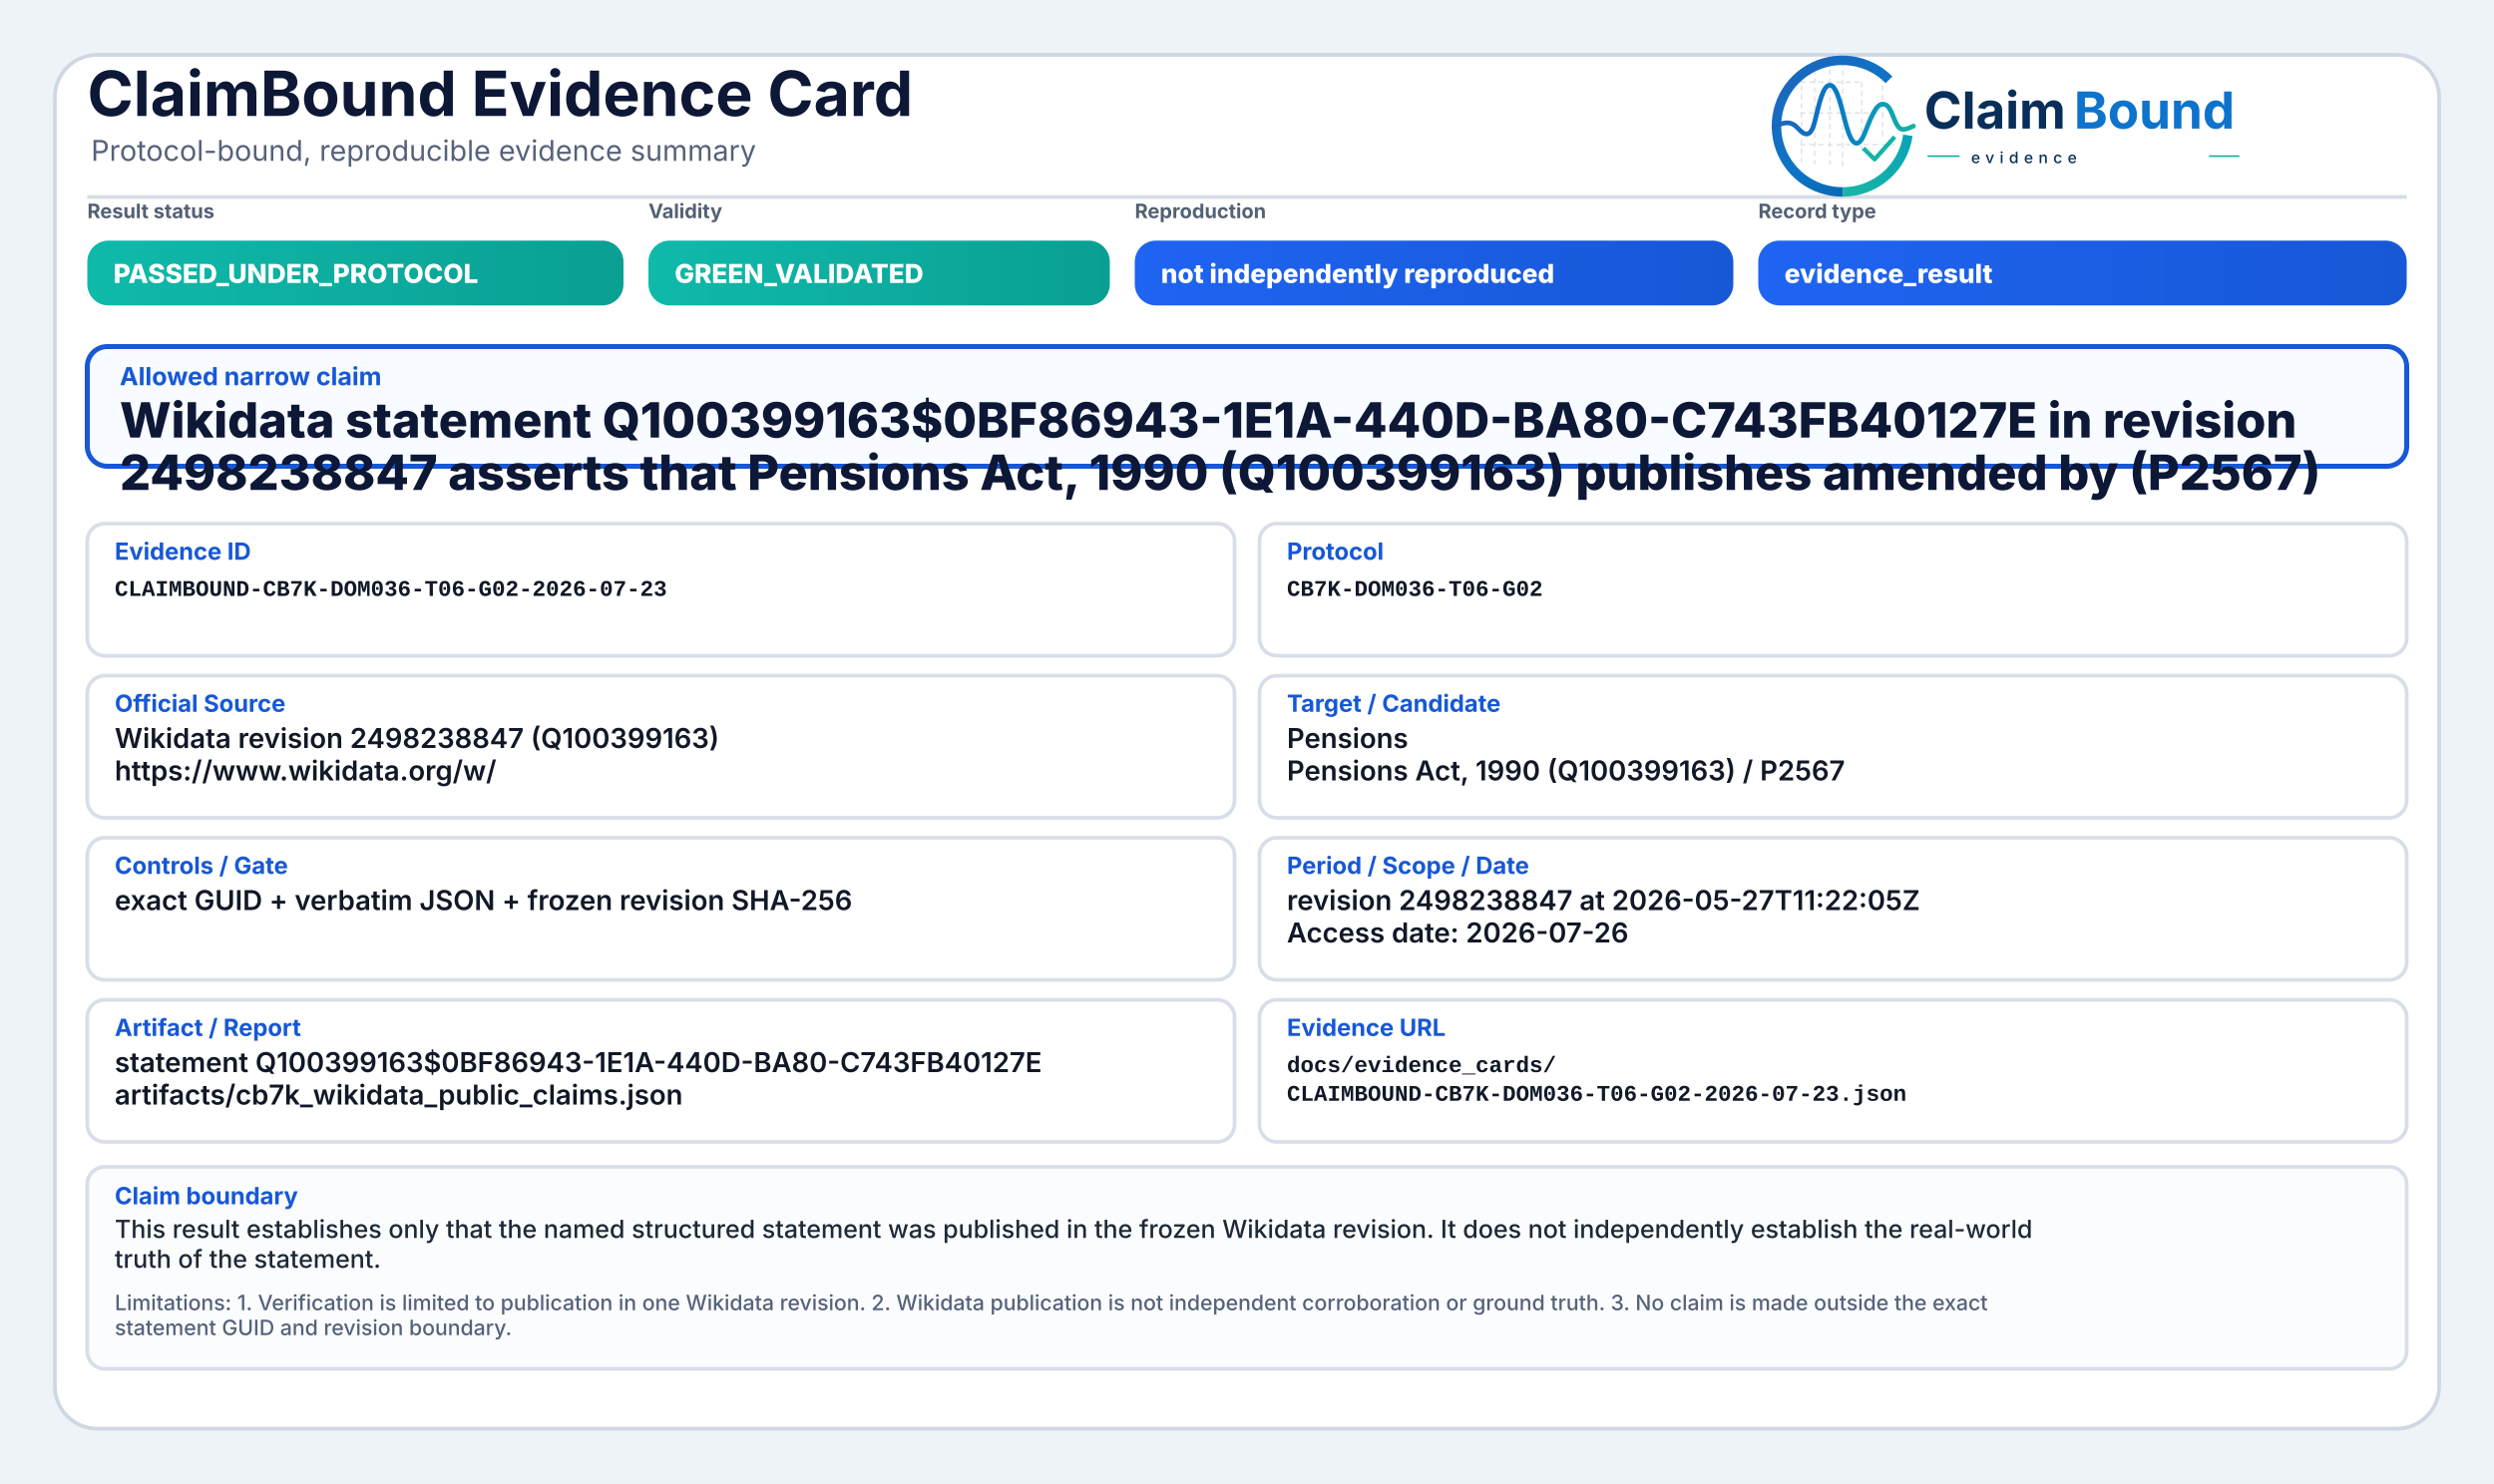
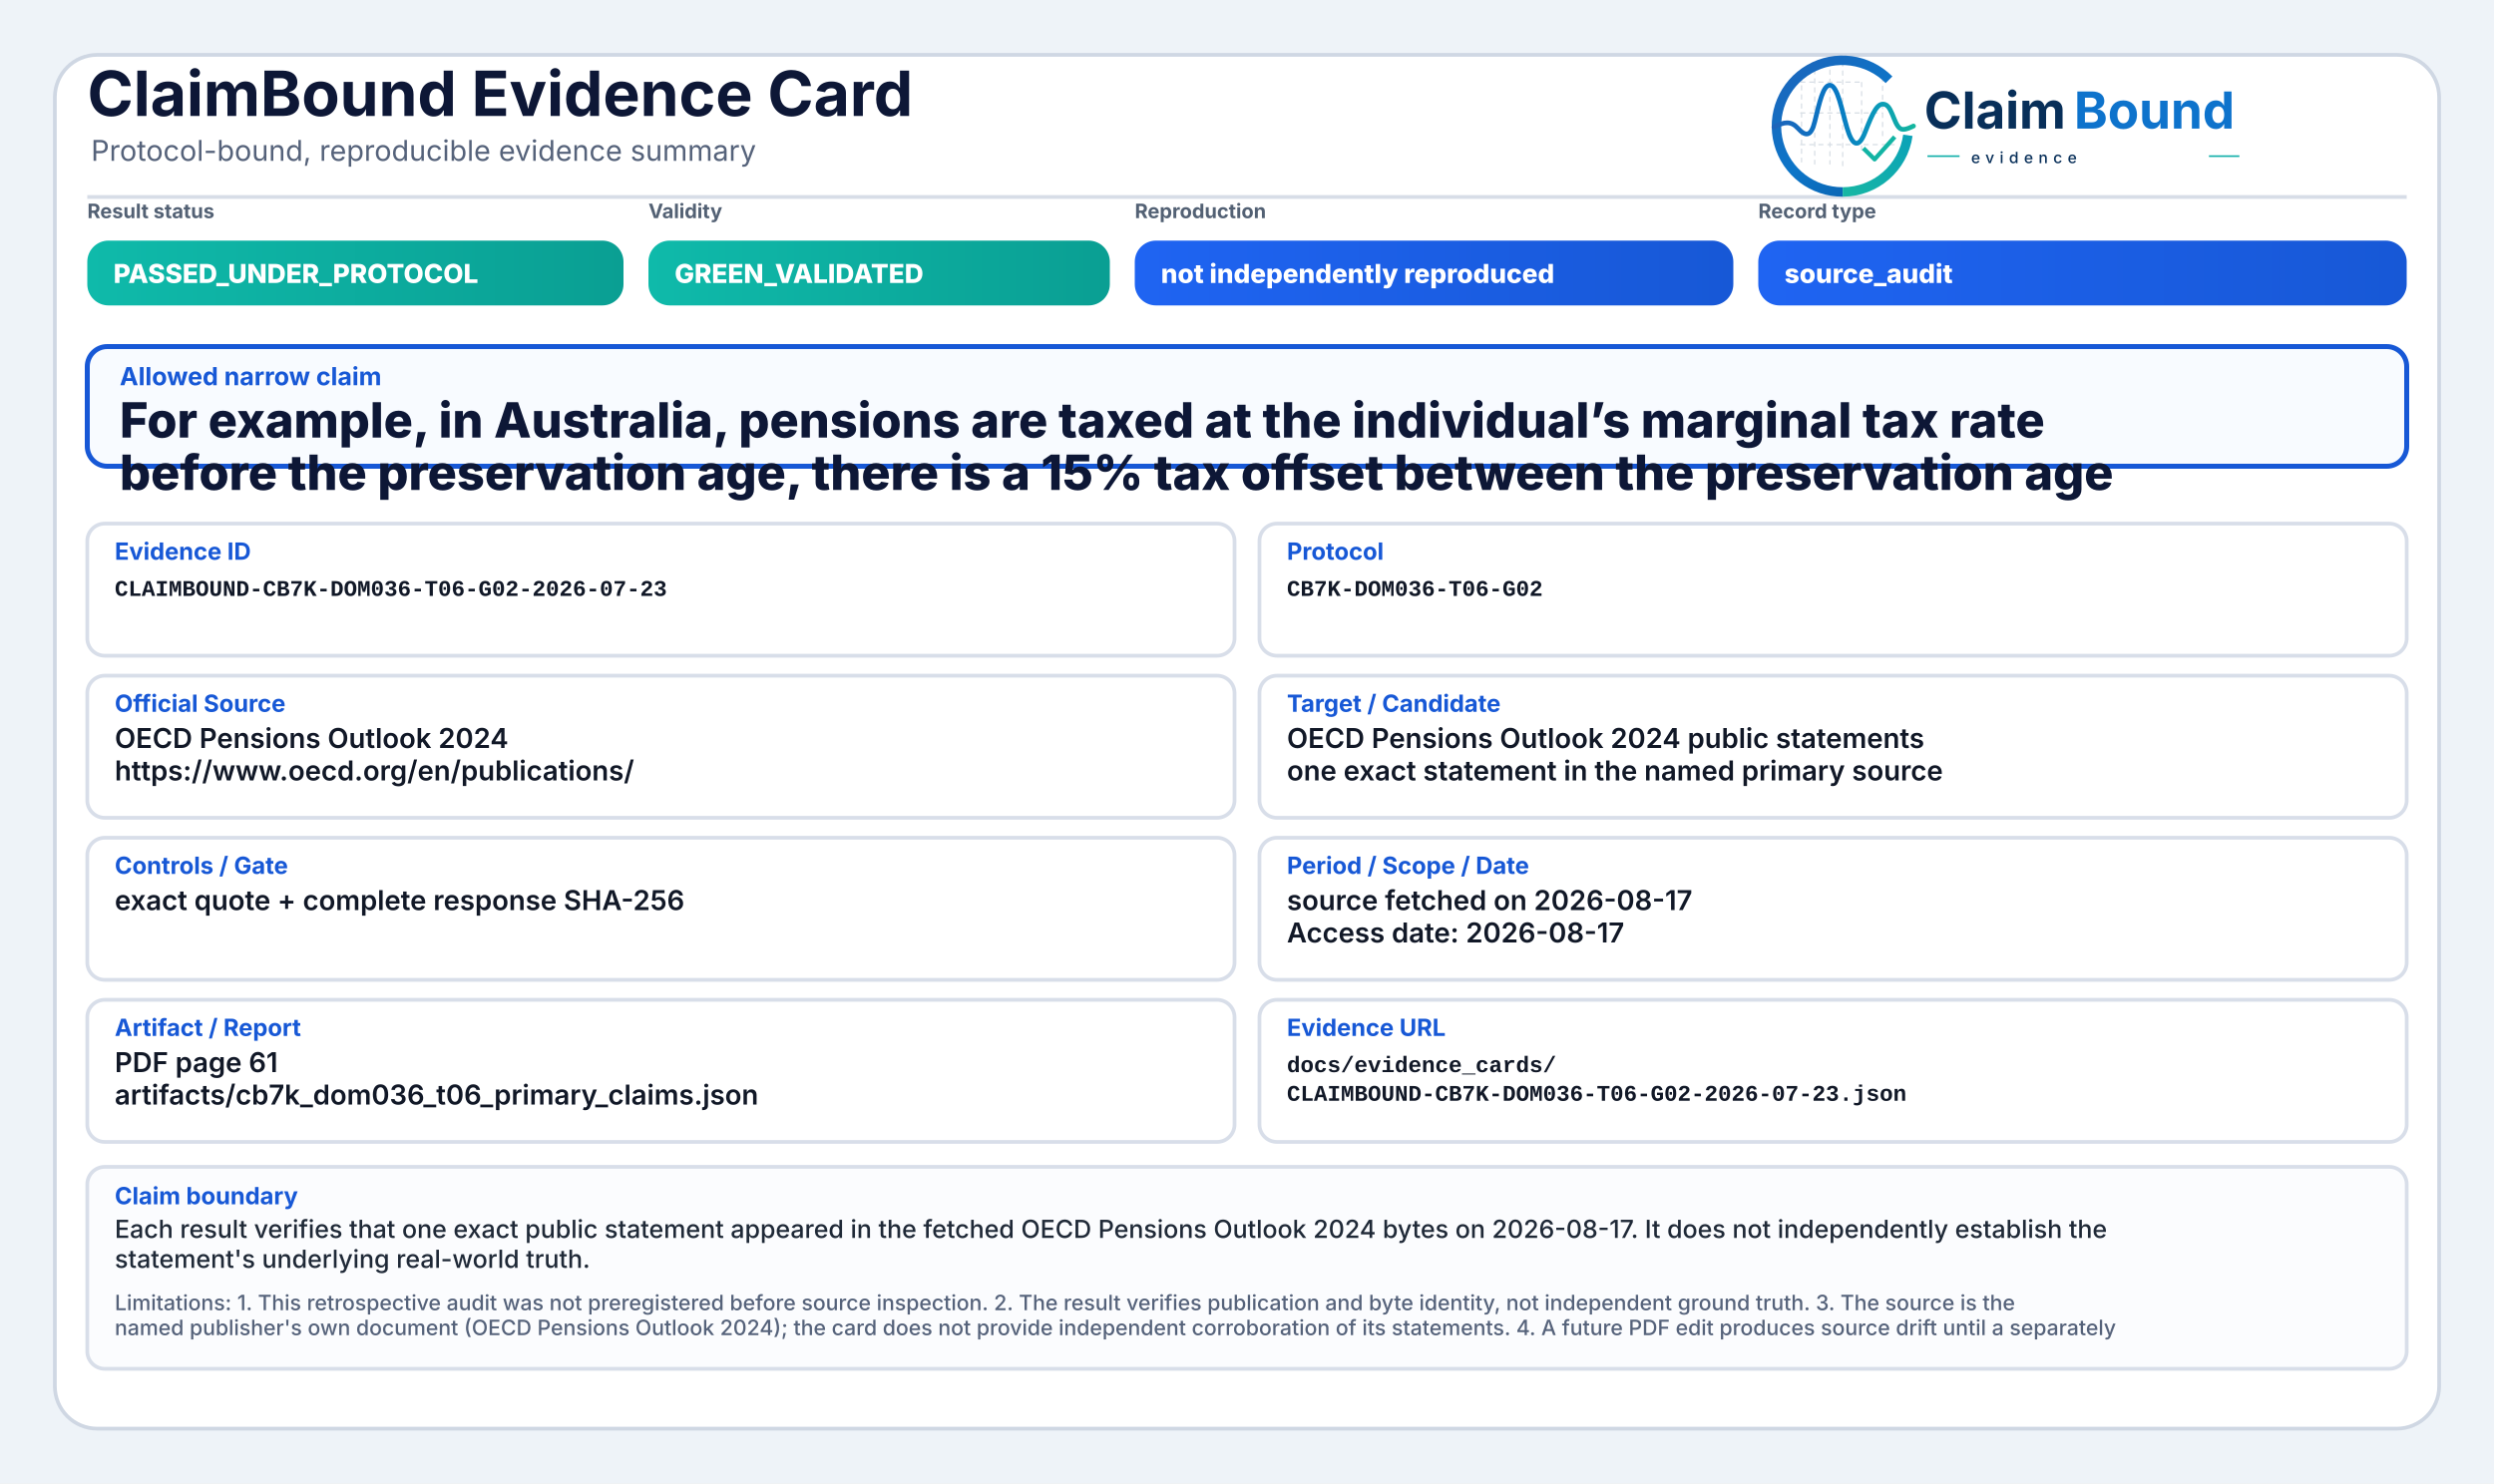
<svg xmlns="http://www.w3.org/2000/svg" width="2000" height="1190" viewBox="0 0 2000 1190" role="img" aria-label="ClaimBound Evidence Card">
  <defs>
    <linearGradient id="greenGrad" x1="0" y1="0" x2="1" y2="0">
      <stop offset="0%" stop-color="#0fbaaa" />
      <stop offset="100%" stop-color="#0a9f93" />
    </linearGradient>
    <linearGradient id="yellowGrad" x1="0" y1="0" x2="1" y2="0">
      <stop offset="0%" stop-color="#fbbf24" />
      <stop offset="100%" stop-color="#d97706" />
    </linearGradient>
    <linearGradient id="amberGrad" x1="0" y1="0" x2="1" y2="0">
      <stop offset="0%" stop-color="#f97316" />
      <stop offset="100%" stop-color="#c2410c" />
    </linearGradient>
    <linearGradient id="redGrad" x1="0" y1="0" x2="1" y2="0">
      <stop offset="0%" stop-color="#ef4444" />
      <stop offset="100%" stop-color="#b91c1c" />
    </linearGradient>
    <linearGradient id="grayGrad" x1="0" y1="0" x2="1" y2="0">
      <stop offset="0%" stop-color="#64748b" />
      <stop offset="100%" stop-color="#475569" />
    </linearGradient>
    <linearGradient id="blueGrad" x1="0" y1="0" x2="1" y2="0">
      <stop offset="0%" stop-color="#1f64f2" />
      <stop offset="100%" stop-color="#1758d6" />
    </linearGradient>
    <linearGradient id="logoRingBlue" x1="73" y1="453" x2="348" y2="793" gradientUnits="userSpaceOnUse">
      <stop offset="0" stop-color="#1E64BA" />
      <stop offset="0.55" stop-color="#0C75C8" />
      <stop offset="1" stop-color="#0A5FAB" />
    </linearGradient>
    <linearGradient id="logoRingTeal" x1="221" y1="792" x2="403" y2="594" gradientUnits="userSpaceOnUse">
      <stop offset="0" stop-color="#18B7A3" />
      <stop offset="1" stop-color="#089EBC" />
    </linearGradient>
    <linearGradient id="logoSignalGradient" x1="61" y1="628" x2="404" y2="628" gradientUnits="userSpaceOnUse">
      <stop offset="0" stop-color="#1E64BA" />
      <stop offset="0.43" stop-color="#0877C4" />
      <stop offset="0.72" stop-color="#0A97BB" />
      <stop offset="1" stop-color="#14B69E" />
    </linearGradient>
  </defs>
  <rect x="0" y="0" width="2000" height="1190" fill="#eef3f8" />
  <rect x="44" y="44" width="1912" height="1102" rx="34" fill="#ffffff" stroke="#cfd7e3" stroke-width="3" />
  <path d="M70 158 H1930" stroke="#d7dde7" stroke-width="3" />
  <text x="70" y="93" font-family="Inter, Segoe UI, Arial, sans-serif" font-size="50" font-weight="750" fill="#0d1736">ClaimBound Evidence Card</text>
  <text x="73" y="129" font-family="Inter, Segoe UI, Arial, sans-serif" font-size="23" font-weight="400" fill="#55627a">Protocol-bound, reproducible evidence summary</text>
  <g aria-label="ClaimBound evidence logo" transform="translate(1415,52) scale(0.33) translate(-40,-478)">
    <g stroke-linecap="butt" stroke-linejoin="round">
      <g stroke="#CBD3DC" stroke-width="3.2" stroke-linecap="round" stroke-dasharray="10 12" opacity="0.72">
        <path d="M130 507V714" />
        <path d="M162 490V719" />
        <path d="M199 491V719" />
        <path d="M230 471V726" />
        <path d="M276 521V690" />
        <path d="M327 508V650" />
        <path d="M128 520H277" />
        <path d="M128 595H327" />
        <path d="M128 672H355" />
      </g>
      <path d="M342.6 514.3A160 160 0 1 0 230 787" fill="none" stroke="url(#logoRingBlue)" stroke-width="23" />
      <path d="M230 787A160 160 0 0 0 388.4 649.3" fill="none" stroke="url(#logoRingTeal)" stroke-width="23" />
      <path d="M63 629.5C87 616.4 104.3 613.6 121.2 632.2C140.7 653.8 153.4 651.6 162.1 616.2C173.8 568.5 182.5 527.5 198.9 527.5C217.5 527.5 228.4 590.6 240.3 630.8C253.4 675.4 268.6 682.8 284.6 641.5C303.5 592.9 315.2 567.6 333.7 574.7C352.6 582 355.7 635.1 376.6 634.9C386.2 634.8 394 630.4 402 626.8" fill="none" stroke="url(#logoSignalGradient)" stroke-width="11.5" stroke-linecap="round" />
      <path d="M284 684.5L307.5 707.7L353 657" fill="none" stroke="#12B4A4" stroke-width="10.5" stroke-linecap="square" />
    </g>
    <text x="428" y="633" font-family="Inter, Segoe UI, Arial, sans-serif" font-size="124" font-weight="750" fill="#082F59" text-rendering="geometricPrecision">Claim</text>
    <text x="792" y="633" font-family="Inter, Segoe UI, Arial, sans-serif" font-size="124" font-weight="750" fill="#0E73CC" text-rendering="geometricPrecision">Bound</text>
    <line x1="436" y1="700" x2="514" y2="700" stroke="#11AFA9" stroke-width="4" />
    <text x="542" y="717" font-family="Inter, Segoe UI, Arial, sans-serif" font-size="38" font-weight="500" letter-spacing="13" fill="#082F59">evidence</text>
    <line x1="1120" y1="700" x2="1194" y2="700" stroke="#11AFA9" stroke-width="4" />
  </g>
  <text x="70" y="175" font-family="Inter, Segoe UI, Arial, sans-serif" font-size="16" font-weight="650" fill="#536174">Result status</text>
  <rect x="70" y="193" width="430" height="52" rx="17" fill="url(#greenGrad)" />
  <text x="91" y="227" font-family="Inter, Segoe UI, Arial, sans-serif" font-size="21" font-weight="800" fill="#ffffff">PASSED_UNDER_PROTOCOL</text>
  <text x="520" y="175" font-family="Inter, Segoe UI, Arial, sans-serif" font-size="16" font-weight="650" fill="#536174">Validity</text>
  <rect x="520" y="193" width="370" height="52" rx="17" fill="url(#greenGrad)" />
  <text x="541" y="227" font-family="Inter, Segoe UI, Arial, sans-serif" font-size="21" font-weight="800" fill="#ffffff">GREEN_VALIDATED</text>
  <text x="910" y="175" font-family="Inter, Segoe UI, Arial, sans-serif" font-size="16" font-weight="650" fill="#536174">Reproduction</text>
  <rect x="910" y="193" width="480" height="52" rx="17" fill="url(#blueGrad)" />
  <text x="931" y="227" font-family="Inter, Segoe UI, Arial, sans-serif" font-size="21" font-weight="800" fill="#ffffff">not independently reproduced</text>
  <text x="1410" y="175" font-family="Inter, Segoe UI, Arial, sans-serif" font-size="16" font-weight="650" fill="#536174">Record type</text>
  <rect x="1410" y="193" width="520" height="52" rx="17" fill="url(#blueGrad)" />
-   <text x="1431" y="227" font-family="Inter, Segoe UI, Arial, sans-serif" font-size="21" font-weight="800" fill="#ffffff">evidence_result</text>
+   <text x="1431" y="227" font-family="Inter, Segoe UI, Arial, sans-serif" font-size="21" font-weight="800" fill="#ffffff">source_audit</text>
  <rect x="70" y="278" width="1860" height="96" rx="16" fill="#f8fbff" stroke="#1758d6" stroke-width="4" />
  <text x="96" y="309" font-family="Inter, Segoe UI, Arial, sans-serif" font-size="20" font-weight="750" fill="#1758d6">Allowed narrow claim</text>
-   <text x="96" y="351" font-family="Inter, Segoe UI, Arial, sans-serif" font-size="39" font-weight="800" fill="#0d1736">Wikidata statement Q100399163$0BF86943-1E1A-440D-BA80-C743FB40127E in revision</text>
-   <text x="96" y="393" font-family="Inter, Segoe UI, Arial, sans-serif" font-size="39" font-weight="800" fill="#0d1736">2498238847 asserts that Pensions Act, 1990 (Q100399163) publishes amended by (P2567)</text>
+   <text x="96" y="351" font-family="Inter, Segoe UI, Arial, sans-serif" font-size="39" font-weight="800" fill="#0d1736">For example, in Australia, pensions are taxed at the individual’s marginal tax rate</text>
+   <text x="96" y="393" font-family="Inter, Segoe UI, Arial, sans-serif" font-size="39" font-weight="800" fill="#0d1736">before the preservation age, there is a 15% tax offset between the preservation age</text>
  <rect x="70" y="420" width="920" height="106" rx="14" fill="#ffffff" stroke="#d8dee9" stroke-width="3" />
  <text x="92" y="449" font-family="Inter, Segoe UI, Arial, sans-serif" font-size="19" font-weight="750" fill="#1758d6">Evidence ID</text>
  <text x="92" y="478" font-family="SFMono-Regular, Consolas, Liberation Mono, monospace" font-size="18" font-weight="600" fill="#111827">CLAIMBOUND-CB7K-DOM036-T06-G02-2026-07-23</text>
  <rect x="1010" y="420" width="920" height="106" rx="14" fill="#ffffff" stroke="#d8dee9" stroke-width="3" />
  <text x="1032" y="449" font-family="Inter, Segoe UI, Arial, sans-serif" font-size="19" font-weight="750" fill="#1758d6">Protocol</text>
  <text x="1032" y="478" font-family="SFMono-Regular, Consolas, Liberation Mono, monospace" font-size="18" font-weight="600" fill="#111827">CB7K-DOM036-T06-G02</text>
  <rect x="70" y="542" width="920" height="114" rx="14" fill="#ffffff" stroke="#d8dee9" stroke-width="3" />
  <text x="92" y="571" font-family="Inter, Segoe UI, Arial, sans-serif" font-size="19" font-weight="750" fill="#1758d6">Official Source</text>
-   <text x="92" y="600" font-family="Inter, Segoe UI, Arial, sans-serif" font-size="22" font-weight="600" fill="#111827">Wikidata revision 2498238847 (Q100399163)</text>
-   <text x="92" y="626" font-family="Inter, Segoe UI, Arial, sans-serif" font-size="22" font-weight="600" fill="#111827">https://www.wikidata.org/w/</text>
+   <text x="92" y="600" font-family="Inter, Segoe UI, Arial, sans-serif" font-size="22" font-weight="600" fill="#111827">OECD Pensions Outlook 2024</text>
+   <text x="92" y="626" font-family="Inter, Segoe UI, Arial, sans-serif" font-size="22" font-weight="600" fill="#111827">https://www.oecd.org/en/publications/</text>
  <rect x="1010" y="542" width="920" height="114" rx="14" fill="#ffffff" stroke="#d8dee9" stroke-width="3" />
  <text x="1032" y="571" font-family="Inter, Segoe UI, Arial, sans-serif" font-size="19" font-weight="750" fill="#1758d6">Target / Candidate</text>
-   <text x="1032" y="600" font-family="Inter, Segoe UI, Arial, sans-serif" font-size="22" font-weight="600" fill="#111827">Pensions</text>
-   <text x="1032" y="626" font-family="Inter, Segoe UI, Arial, sans-serif" font-size="22" font-weight="600" fill="#111827">Pensions Act, 1990 (Q100399163) / P2567</text>
+   <text x="1032" y="600" font-family="Inter, Segoe UI, Arial, sans-serif" font-size="22" font-weight="600" fill="#111827">OECD Pensions Outlook 2024 public statements</text>
+   <text x="1032" y="626" font-family="Inter, Segoe UI, Arial, sans-serif" font-size="22" font-weight="600" fill="#111827">one exact statement in the named primary source</text>
  <rect x="70" y="672" width="920" height="114" rx="14" fill="#ffffff" stroke="#d8dee9" stroke-width="3" />
  <text x="92" y="701" font-family="Inter, Segoe UI, Arial, sans-serif" font-size="19" font-weight="750" fill="#1758d6">Controls / Gate</text>
-   <text x="92" y="730" font-family="Inter, Segoe UI, Arial, sans-serif" font-size="22" font-weight="600" fill="#111827">exact GUID + verbatim JSON + frozen revision SHA-256</text>
+   <text x="92" y="730" font-family="Inter, Segoe UI, Arial, sans-serif" font-size="22" font-weight="600" fill="#111827">exact quote + complete response SHA-256</text>
  <rect x="1010" y="672" width="920" height="114" rx="14" fill="#ffffff" stroke="#d8dee9" stroke-width="3" />
  <text x="1032" y="701" font-family="Inter, Segoe UI, Arial, sans-serif" font-size="19" font-weight="750" fill="#1758d6">Period / Scope / Date</text>
-   <text x="1032" y="730" font-family="Inter, Segoe UI, Arial, sans-serif" font-size="22" font-weight="600" fill="#111827">revision 2498238847 at 2026-05-27T11:22:05Z</text>
-   <text x="1032" y="756" font-family="Inter, Segoe UI, Arial, sans-serif" font-size="22" font-weight="600" fill="#111827">Access date: 2026-07-26</text>
+   <text x="1032" y="730" font-family="Inter, Segoe UI, Arial, sans-serif" font-size="22" font-weight="600" fill="#111827">source fetched on 2026-08-17</text>
+   <text x="1032" y="756" font-family="Inter, Segoe UI, Arial, sans-serif" font-size="22" font-weight="600" fill="#111827">Access date: 2026-08-17</text>
  <rect x="70" y="802" width="920" height="114" rx="14" fill="#ffffff" stroke="#d8dee9" stroke-width="3" />
  <text x="92" y="831" font-family="Inter, Segoe UI, Arial, sans-serif" font-size="19" font-weight="750" fill="#1758d6">Artifact / Report</text>
-   <text x="92" y="860" font-family="Inter, Segoe UI, Arial, sans-serif" font-size="22" font-weight="600" fill="#111827">statement Q100399163$0BF86943-1E1A-440D-BA80-C743FB40127E</text>
-   <text x="92" y="886" font-family="Inter, Segoe UI, Arial, sans-serif" font-size="22" font-weight="600" fill="#111827">artifacts/cb7k_wikidata_public_claims.json</text>
+   <text x="92" y="860" font-family="Inter, Segoe UI, Arial, sans-serif" font-size="22" font-weight="600" fill="#111827">PDF page 61</text>
+   <text x="92" y="886" font-family="Inter, Segoe UI, Arial, sans-serif" font-size="22" font-weight="600" fill="#111827">artifacts/cb7k_dom036_t06_primary_claims.json</text>
  <rect x="1010" y="802" width="920" height="114" rx="14" fill="#ffffff" stroke="#d8dee9" stroke-width="3" />
  <text x="1032" y="831" font-family="Inter, Segoe UI, Arial, sans-serif" font-size="19" font-weight="750" fill="#1758d6">Evidence URL</text>
  <text x="1032" y="860" font-family="SFMono-Regular, Consolas, Liberation Mono, monospace" font-size="18" font-weight="600" fill="#111827">docs/evidence_cards/</text>
  <text x="1032" y="883" font-family="SFMono-Regular, Consolas, Liberation Mono, monospace" font-size="18" font-weight="600" fill="#111827">CLAIMBOUND-CB7K-DOM036-T06-G02-2026-07-23.json</text>
  <rect x="70" y="936" width="1860" height="162" rx="14" fill="#fbfcfe" stroke="#d8dee9" stroke-width="3" />
  <text x="92" y="966" font-family="Inter, Segoe UI, Arial, sans-serif" font-size="19" font-weight="750" fill="#1758d6">Claim boundary</text>
-   <text x="92" y="993" font-family="Inter, Segoe UI, Arial, sans-serif" font-size="20" font-weight="500" fill="#1f2937">This result establishes only that the named structured statement was published in the frozen Wikidata revision. It does not independently establish the real-world</text>
-   <text x="92" y="1017" font-family="Inter, Segoe UI, Arial, sans-serif" font-size="20" font-weight="500" fill="#1f2937">truth of the statement.</text>
-   <text x="92" y="1051" font-family="Inter, Segoe UI, Arial, sans-serif" font-size="17" font-weight="500" fill="#55627a">Limitations: 1. Verification is limited to publication in one Wikidata revision. 2. Wikidata publication is not independent corroboration or ground truth. 3. No claim is made outside the exact</text>
-   <text x="92" y="1071" font-family="Inter, Segoe UI, Arial, sans-serif" font-size="17" font-weight="500" fill="#55627a">statement GUID and revision boundary.</text>
+   <text x="92" y="993" font-family="Inter, Segoe UI, Arial, sans-serif" font-size="20" font-weight="500" fill="#1f2937">Each result verifies that one exact public statement appeared in the fetched OECD Pensions Outlook 2024 bytes on 2026-08-17. It does not independently establish the</text>
+   <text x="92" y="1017" font-family="Inter, Segoe UI, Arial, sans-serif" font-size="20" font-weight="500" fill="#1f2937">statement's underlying real-world truth.</text>
+   <text x="92" y="1051" font-family="Inter, Segoe UI, Arial, sans-serif" font-size="17" font-weight="500" fill="#55627a">Limitations: 1. This retrospective audit was not preregistered before source inspection. 2. The result verifies publication and byte identity, not independent ground truth. 3. The source is the</text>
+   <text x="92" y="1071" font-family="Inter, Segoe UI, Arial, sans-serif" font-size="17" font-weight="500" fill="#55627a">named publisher's own document (OECD Pensions Outlook 2024); the card does not provide independent corroboration of its statements. 4. A future PDF edit produces source drift until a separately</text>
</svg>
